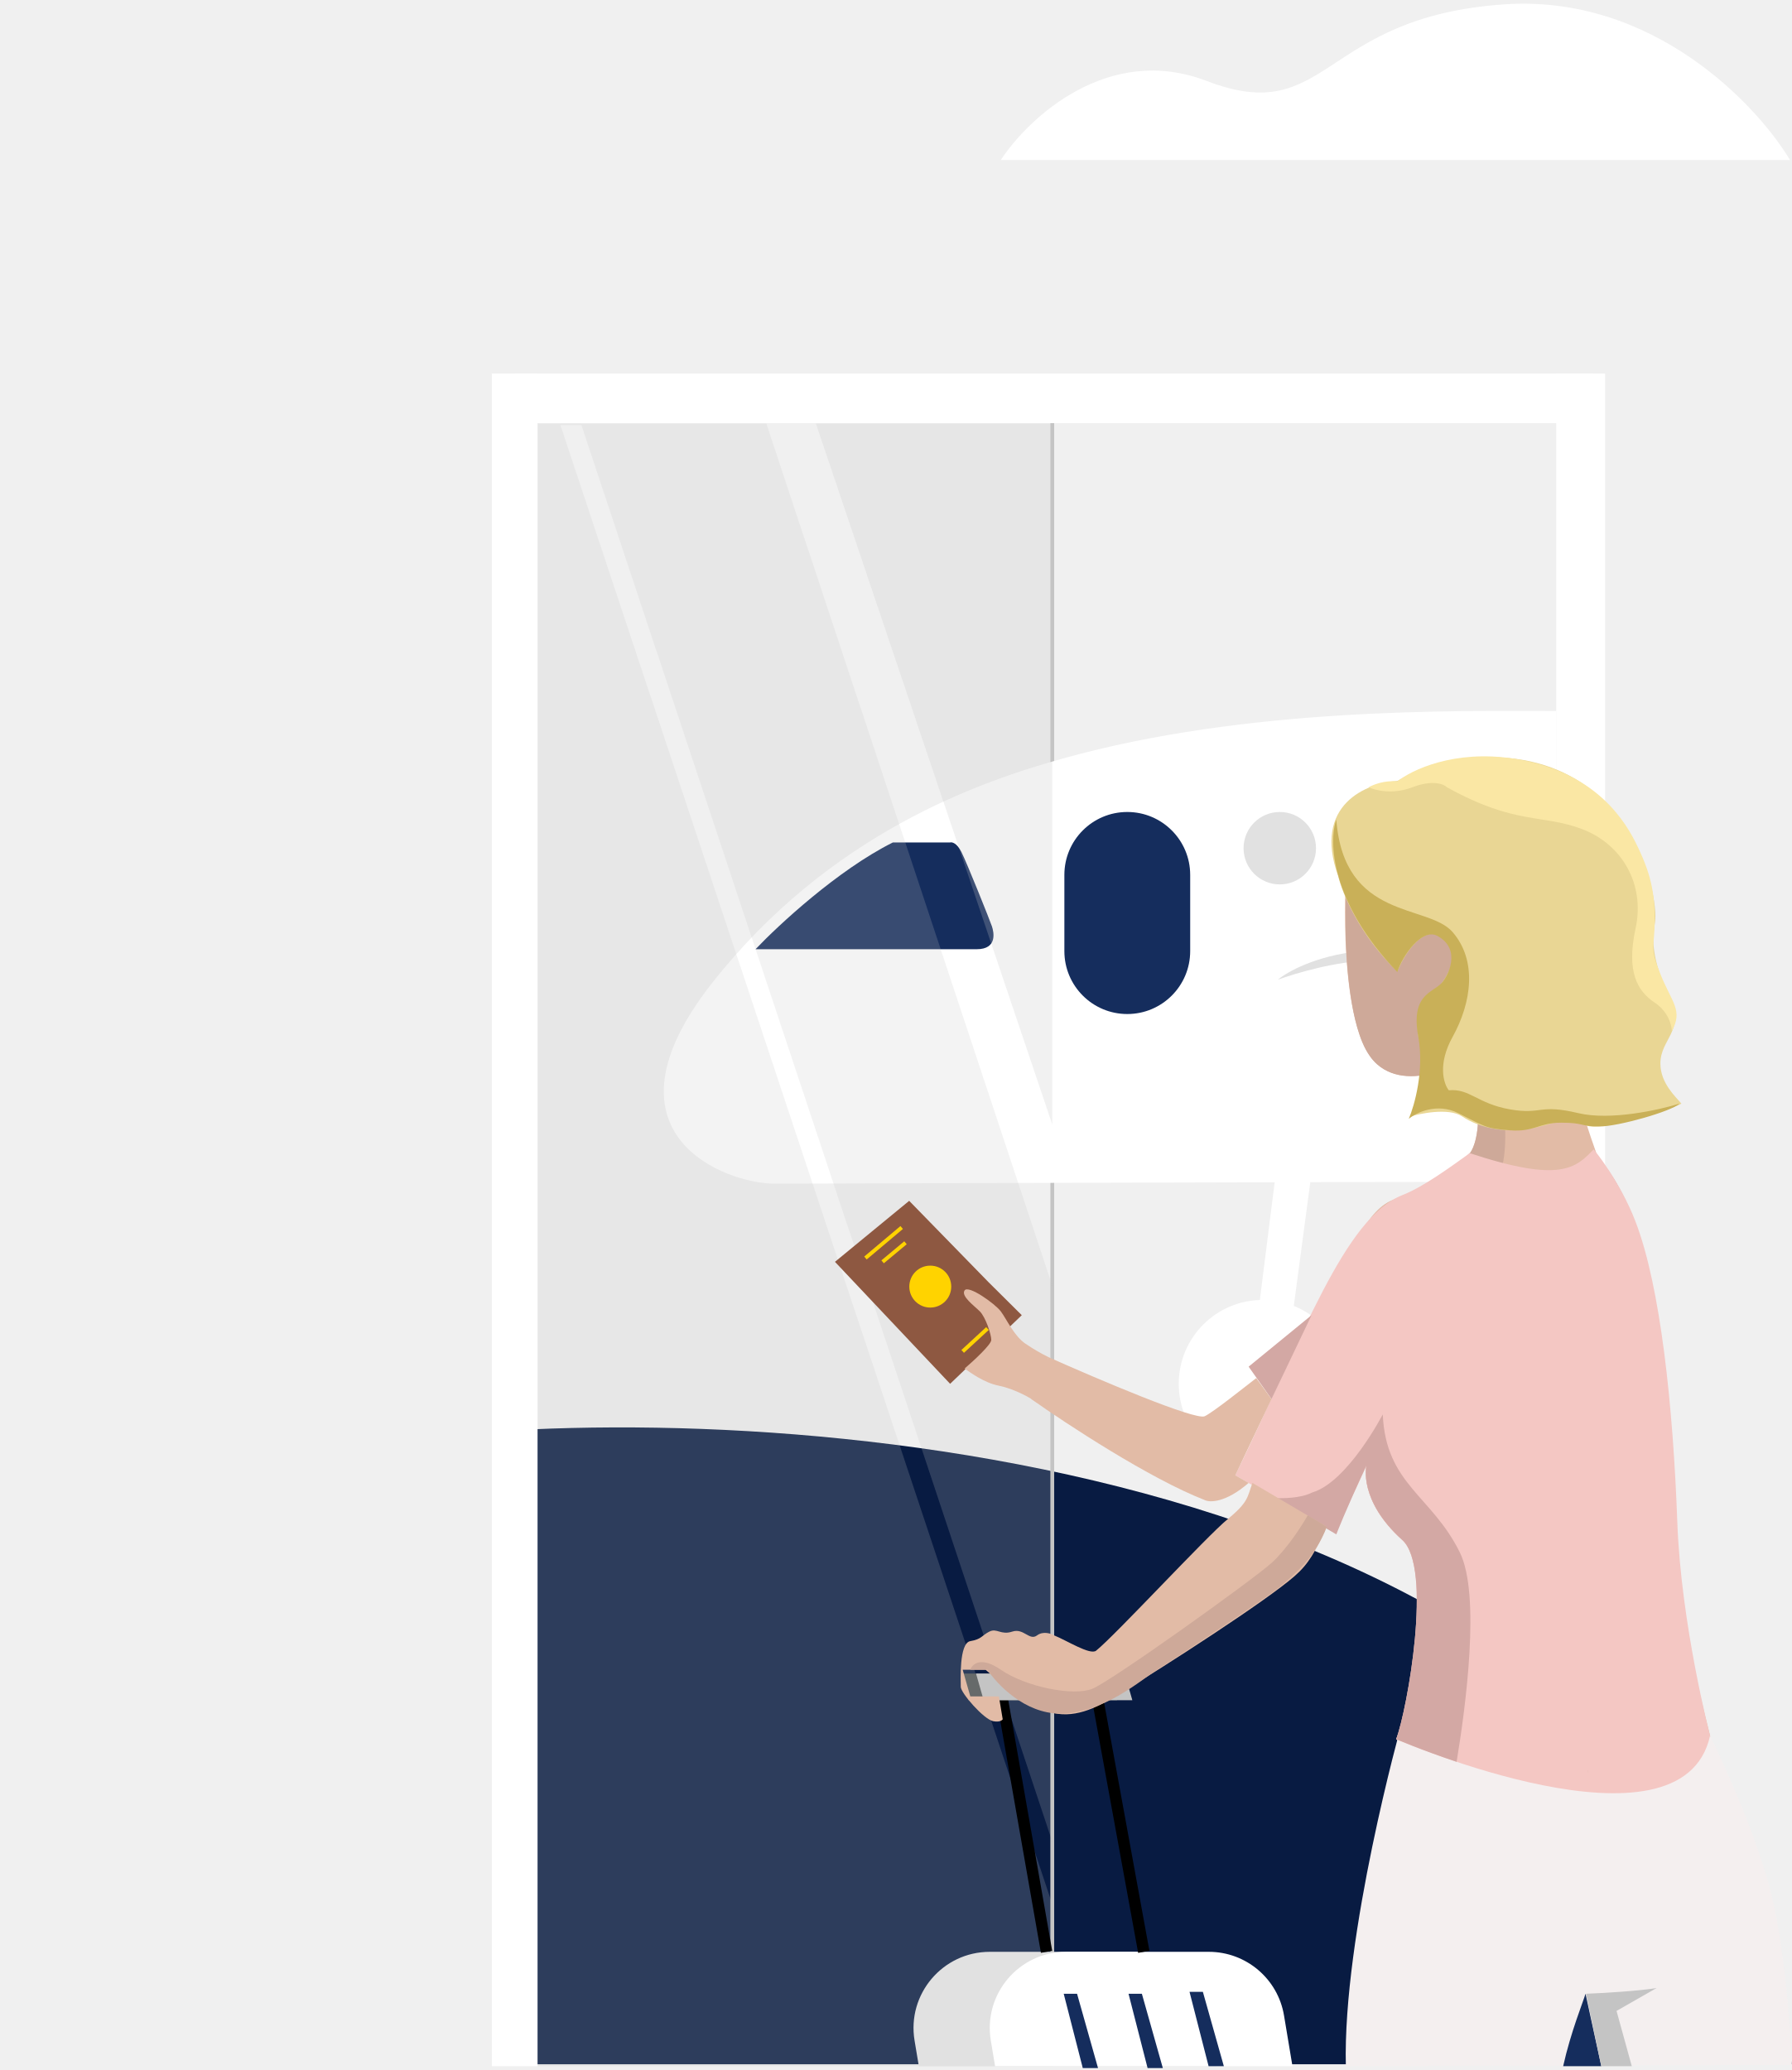
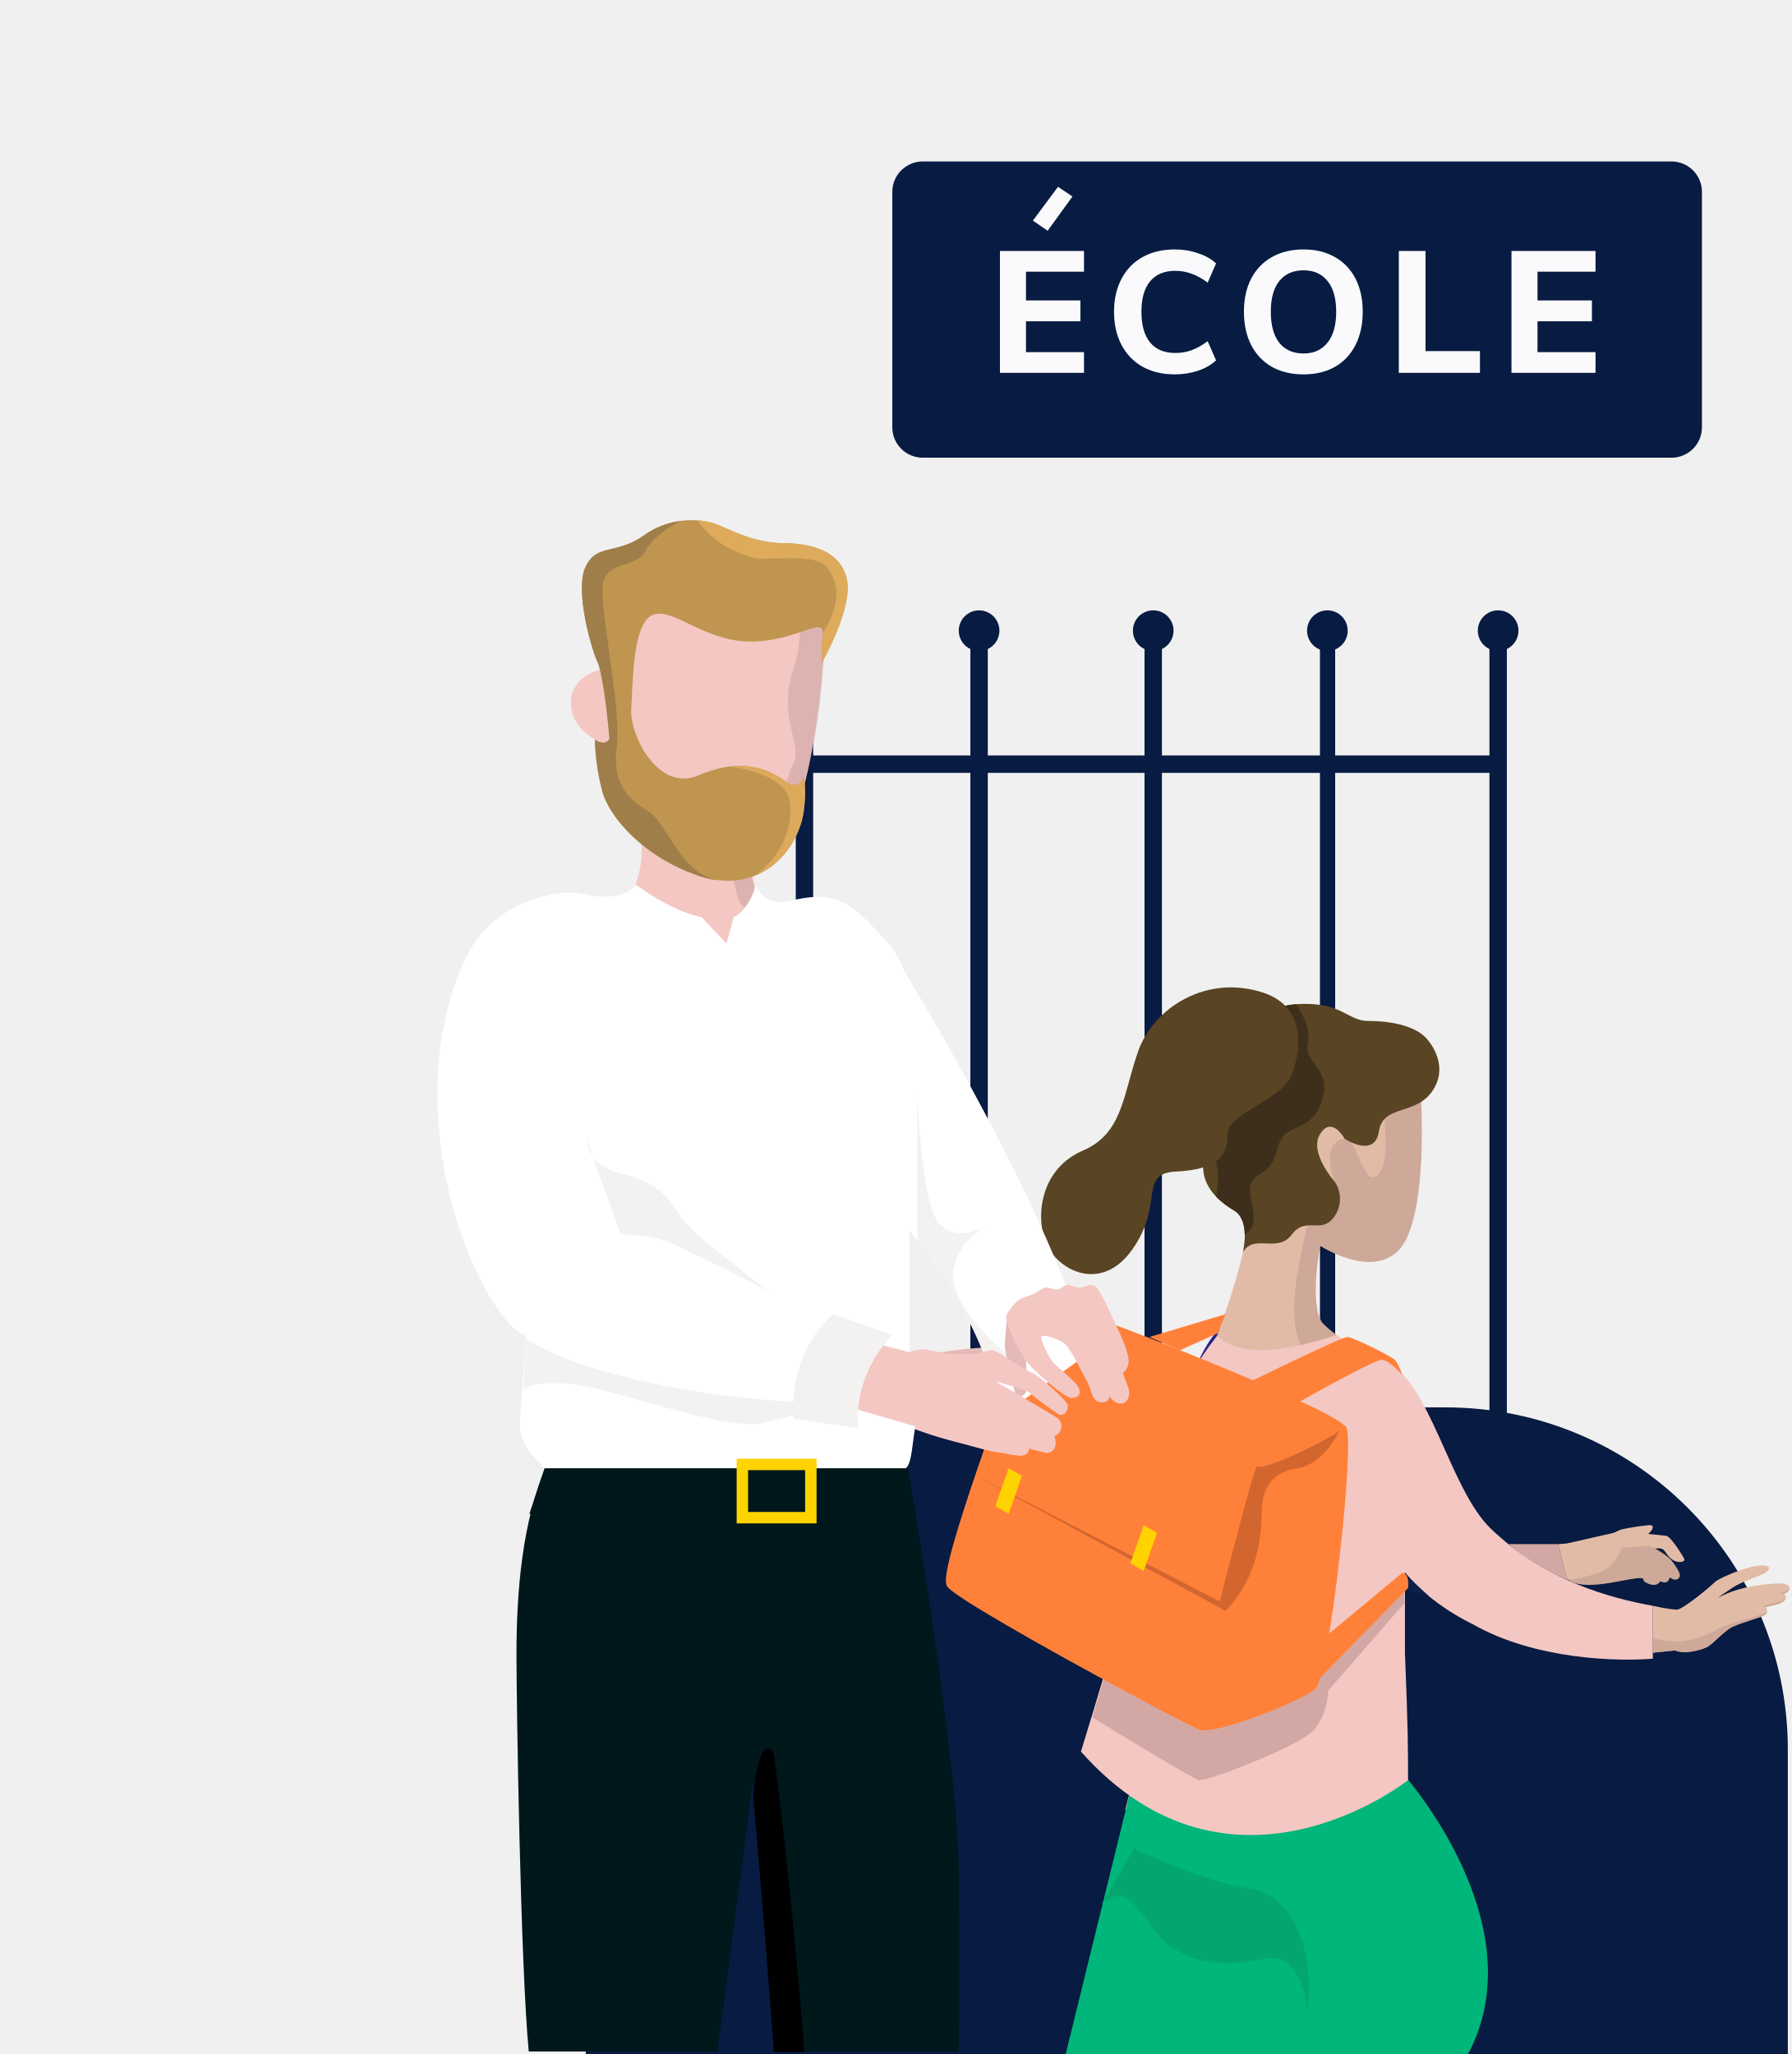
- <svg xmlns="http://www.w3.org/2000/svg" width="470" height="543" viewBox="0 0 470 543" fill="none">
-   <path d="M470 541.499C436.919 391.39 232.167 368.667 129.5 375.5V541.5L470 541.499Z" fill="#081B42" />
-   <path d="M276 99.26V540" stroke="#C4C4C4" />
-   <circle cx="331.172" cy="362.999" r="22" fill="white" />
-   <path d="M278.672 198.999C327.172 185.464 381.172 186.5 408.172 186.5V310C351.172 310 213.572 310.499 203.172 310.499C190.172 310.499 155.672 297.499 186.672 257.999C217.672 218.499 257.172 204.999 278.672 198.999Z" fill="white" />
-   <path d="M359.672 251.999L413.172 251.999V248.999C399.172 248.666 368.272 248.299 356.672 249.499C345.072 250.699 337.505 254.999 335.172 256.999C339.672 255.333 350.872 251.999 359.672 251.999Z" fill="#E1E1E1" />
-   <path d="M329.166 351.142L335.732 298.999L344.531 303.751L336.328 365.239L329.166 351.142Z" fill="white" />
-   <rect x="279.172" y="212.999" width="33" height="53" rx="16.5" fill="#152D5D" />
-   <circle cx="335.672" cy="222.499" r="9.5" fill="#E1E1E1" />
-   <circle cx="366.672" cy="222.499" r="9.5" fill="#E1E1E1" />
-   <circle cx="396.672" cy="222.499" r="9.5" fill="#E1E1E1" />
-   <path d="M249.172 220.999H234.172C219.772 228.199 204.172 242.666 198.172 248.999H256.172C261.672 248.999 260.672 244.499 260.172 242.999C259.672 241.499 253.672 226.499 252.172 223.499C250.972 221.099 249.672 220.832 249.172 220.999Z" fill="#152D5D" />
-   <rect width="283" height="13" transform="matrix(-1 0 0 1 418 98)" fill="white" />
-   <path opacity="0.8" d="M214 111.089H226.5H276V234.5V295L214 111.089Z" fill="#C4C4C4" fill-opacity="0.3" />
-   <path d="M394.505 1.144C433.326 -1.533 460.677 27.246 469.5 41.97H262.5C269.739 30.927 290.666 11.317 316.456 21.222C348.693 33.604 345.979 4.491 394.505 1.144Z" fill="white" />
-   <rect width="12" height="444" transform="matrix(-1 0 0 1 141 98)" fill="white" />
-   <rect width="12.828" height="443.178" transform="matrix(-1 0 0 1 421 98)" fill="white" />
-   <path opacity="0.2" fill-rule="evenodd" clip-rule="evenodd" d="M276 337.261L201 111.089H141V542H276V499.548L147 111.546H152.5L276 483.115V337.261Z" fill="#C4C4C4" />
-   <path d="M345 397C345 397 349.689 395.282 358.385 384.468C358.385 384.468 356.216 393.559 367.813 403.973C375.846 411.162 369.581 449.46 366.197 456.219C366.197 456.219 398.248 487.799 450.422 462.507C450.422 462.507 437.319 414.816 436.365 387.852C435.19 357.233 431.645 337.549 420.921 308.642C410.197 279.735 407.657 263.785 409.113 248.566C410.569 233.347 409.836 209.516 383.006 203.759C356.176 198.002 353.003 229.552 353.003 229.552C353.003 229.552 350.633 269.893 361.186 279.135C370.434 287.285 386.289 276.942 386.289 276.942C386.289 276.942 389.964 295.655 385.707 302.264C385.707 302.264 379.833 308.982 365.323 314.76C350.171 320.767 347.741 364.823 339.708 372.893" fill="#E2BBA6" />
-   <path d="M369.771 204.23C368.697 210.788 366.98 221.322 365.393 231.705C366.398 221.922 368.255 211.089 369.54 204.31L369.771 204.23Z" fill="#CEA999" />
-   <path d="M353.023 229.592L365.394 231.704L364.771 241.116C364.65 246.283 359.901 244.761 361.176 246.723C366.518 254.964 373.808 241.377 378.226 241.797C382.644 242.218 384.703 247.244 381.53 255.815C378.357 264.386 389.764 266.769 390.748 271.575C391.732 276.381 399.393 303.445 390.748 312.707L377.503 308.702C380.502 306.934 383.256 304.783 385.697 302.304C389.954 295.696 386.279 276.982 386.279 276.982C386.279 276.982 370.434 287.325 361.176 279.175C360.41 278.489 359.735 277.708 359.168 276.852C353.896 269.472 353.143 250.739 352.993 246.723C352.842 242.708 353.023 229.592 353.023 229.592Z" fill="#CEA999" />
-   <path d="M366.5 254.857C356.5 245.257 352 234.19 351 229.857C344.2 211.057 358.5 205.357 366.5 204.856C371.3 202.056 376.5 200.357 378.5 199.857C407.5 194.357 421.5 208.5 428 219.5C431.815 225.957 435 237.5 434 242.5C433 247.5 434 253.5 438 262C442 270.5 435.5 272.5 435.5 279C435.5 284.2 439.667 287.833 441 289.5C438.333 291.167 420.1 296.557 416.5 295.357C412 293.857 413.5 292.857 404.5 295.357C395.5 297.857 388 295.857 383.5 292.857C379.9 290.457 372.167 292.19 370 292.857C371 290.023 374.9 281.457 372.5 273.857C370.1 266.257 374.5 261.023 377 259.357C379.667 256.357 383.7 249.457 378.5 245.857C373.3 242.257 368.333 250.357 366.5 254.857Z" fill="#E9D694" />
-   <path d="M366.5 255C348.9 236.6 348.5 220.667 350.5 215C352.5 241.5 374.5 237 381 244.5C387.5 252 386 263 381 272C377 279.2 378.667 284.333 380 286C385.5 285.5 387.5 289.5 396 291C404.5 292.5 403.5 289.5 414 292C422.4 294 435.167 291.167 440.5 289.5C438.5 291.5 424.5 295.5 419.5 295.5C414.5 295.5 415.5 294.5 409.5 294.5C403.5 294.5 402.5 297 396 296.5C389.5 296 389.5 295.5 382.5 292C376.9 289.2 371.5 291.833 369.5 293.5C371 290 373.6 280.8 372 272C370 261 375.5 260.5 378 258C379.768 256.232 383.5 249 377 245.5C373 243.346 367.833 250.667 366.5 255Z" fill="#C9B058" />
-   <path d="M434 263C437.6 265.4 438.5 269 438.5 270.5C441.5 265 438.5 263 435.5 255.5C432.5 248 434 249 434 241.5C434 234 433 229 429 221C425 213 416.5 202 397 199C381.4 196.6 370.167 202 366.5 205C363.3 204.6 360.167 205.834 359 206.5C360.667 207.334 365.3 208.5 370.5 206.5C375.7 204.5 378.667 205.667 379.5 206.5C397.5 216.5 404.5 213.5 415 217.5C425.5 221.5 431.5 232 429 243.5C426.5 255 429.5 260 434 263Z" fill="#FAE7A4" />
-   <path d="M419.295 304.166C419.295 304.166 424.094 308.171 428.422 320.186C432.75 332.202 421.494 313.268 421.494 313.268L420.168 306.569L419.295 304.166Z" fill="#292289" />
-   <path d="M367.502 452.635C367.502 452.635 352.136 507.596 353 542L455.054 541.695H470C470 541.695 469 514.5 464.5 496.5C460 478.5 448.525 455.288 448.525 455.288C448.525 455.288 403.992 478.107 367.502 452.635Z" fill="#F4EFEF" />
-   <path d="M367.814 313.5C352.621 319.548 342 350.033 324 387L350 402C350 402 353.5 395.5 358.385 384.467C358.385 384.467 356.216 393.559 367.814 403.972C375.816 411.161 369.149 448.368 366.197 456.218C366.197 456.218 441.195 488.739 448.535 455.287C448.535 455.287 440.944 426.3 439.94 399.336C438.835 368.727 435.516 337.5 429 320.5C424.813 309.576 418 301.5 418 301.5C413.271 306.426 409.298 310.34 385.5 302.5C380.67 305.943 373.352 311.365 367.814 313.5Z" fill="#F4C7C3" />
-   <path d="M362.682 371.021C362.682 371.021 353.525 388.734 344.176 391.507C341.003 393.113 336.403 393.004 334.5 393L350.5 402.5C350.5 402.5 353 396 358.385 384.469C358.385 384.469 356.216 393.56 367.813 403.973C375.816 411.162 369.149 448.369 366.197 456.219C366.197 456.219 372.703 459.033 382.052 462.157C384.442 447.739 388.368 418.381 382.915 407.267C375.565 392.288 363.486 389.395 362.682 371.021Z" fill="#D3A8A4" />
-   <g style="mix-blend-mode:multiply" opacity="0.3">
-     <path d="M416.323 466.071C416.142 467.283 415.971 468.464 415.8 469.636C415.971 468.464 416.142 467.283 416.323 466.071Z" fill="black" />
-   </g>
-   <g style="mix-blend-mode:multiply" opacity="0.3">
-     <path d="M416.464 465.15C416.464 464.829 416.554 464.509 416.604 464.148C416.564 464.509 416.504 464.829 416.464 465.15Z" fill="black" />
-   </g>
-   <path d="M415.864 523L420 542H410C412 533 415.227 525.167 415.864 523Z" fill="#152D5D" />
-   <path d="M416 523L420 542H428L424 527.5L434.5 521.5C429.7 522.3 420.167 522.833 416 523Z" fill="#C4C4C4" />
-   <path d="M327.5 358.5L344 345L333.5 367L327.5 358.5Z" fill="#D3A8A4" />
-   <path d="M316 371.5C318.4 370.3 325.833 364.333 329.5 361.5L333.5 367L324 387L327.5 389C321.5 394.2 317.333 394.167 316 393.5C301.6 387.9 279.667 373.5 270.5 367L275 356C287.667 361.667 313.6 372.7 316 371.5Z" fill="#E2BBA6" />
-   <path d="M238.466 315L259.274 336.333L268 345L249.205 363L219 331L238.466 315Z" fill="#8E5841" />
-   <circle r="5.5" transform="matrix(-1 0 0 1 244 337.5)" fill="#FFD300" />
-   <path d="M236.5 322L227 330" stroke="#FFD300" />
-   <path d="M237.5 326L231.5 331" stroke="#FFD300" />
-   <path d="M259 348.5L252.5 354.5" stroke="#FFD300" />
-   <path d="M269 352.5C271.4 354.1 273 355 275 356L272 368C270.667 366.833 266 364.3 262 363.5C258 362.7 254.5 360 253 359C255.333 357 260 352.7 260 351.5C260 350 258.5 345.5 257 344C255.5 342.5 252 340 253 338.5C254 337 261 342 262.5 344C264 346 266 350.5 269 352.5Z" fill="#E2BBA6" />
-   <path d="M316.785 528.712C315.178 519.068 306.834 512 297.057 512H259.609C247.25 512 237.85 523.097 239.881 535.288L241 542H319L316.785 528.712Z" fill="#E1E1E1" />
-   <path d="M336.785 528.712C335.178 519.068 326.834 512 317.057 512H279.609C267.25 512 257.85 523.097 259.881 535.288L261 542H339L336.785 528.712Z" fill="white" />
-   <path d="M300 512L287.5 443.5H262.5L274.5 512" stroke="black" stroke-width="3" />
-   <path d="M291 439H252L254 446H293L291 439Z" fill="#666A6A" />
-   <path d="M295 439H256L258 446H297L295 439Z" fill="#C4C4C4" />
-   <path d="M315.5 522.5L321 542H317L312 522.5H315.5Z" fill="#152D5D" />
-   <path d="M299.5 523L305 542.5H301L296 523H299.5Z" fill="#152D5D" />
-   <path d="M282.5 523L288 542.5H284L279 523H282.5Z" fill="#152D5D" />
-   <path d="M322 398.5C327.5 394 327.167 392.667 328.5 389L348 400.5C345 407 343.278 410.225 339.5 413.5C332 420 306.5 436.5 292.5 445C287.559 448 281.382 451.127 275 449C266 446 262.167 441 258.5 438H252.5L254.5 445H262L263 451C263 451 262.5 451.9 260.5 451.5C258 451 252 444.081 252 442.5C252 441 251.5 431 254.5 430.5C257.5 430 257.5 429 259.5 428C261.5 427 262.5 429 265.5 428C268.5 427 270 430.5 272 429C273.6 427.8 275.667 428.5 276.5 429C279.833 430.333 285.938 434.249 287.5 433C292.5 429 316.5 403 322 398.5Z" fill="#E2BBA6" />
-   <path d="M333.5 410C337.5 406.4 341.5 400.167 343 397.5L348 400.5C345 408.5 339.5 413 336 416C332.5 419 307.5 435.5 303.5 438C299.5 440.5 289.5 449.5 278 449.5C268.8 449.5 261.5 441.833 259 438H254.5C255 436.5 257.3 434.4 262.5 438C269 442.5 281.5 445 286.5 443C291.5 441 328.5 414.5 333.5 410Z" fill="#CEA999" />
+ <svg xmlns="http://www.w3.org/2000/svg" fill="none" viewBox="0 0 471 540">
+   <path d="M154 370h226c49.706 0 90 40.294 90 90v80H154V370z" fill="#081B42" />
+   <circle cx="211.61" cy="165.804" r="5.341" fill="#081B42" />
+   <circle cx="257.39" cy="165.804" r="5.341" fill="#081B42" />
+   <circle cx="303.172" cy="165.804" r="5.341" fill="#081B42" />
+   <circle cx="348.952" cy="165.804" r="5.341" fill="#081B42" />
+   <path fill="#081B42" d="M185.542 198.613h209.381v4.578H185.542z" />
+   <path fill="#081B42" d="M347 168h4v203h-4zM300.882 168.093h4.578v256.373h-4.578z" />
+   <circle cx="393.846" cy="165.804" r="5.341" fill="#081B42" />
+   <path fill="#081B42" d="M391.557 168.093h4.578v256.373h-4.578zM255.102 168.093h4.578v256.373h-4.578zM209.196 168.093h4.578v212.118h-4.578z" />
+   <path d="M384.971 423.186s-8.681-1.168-15.629-9.808c0 0-5.543 9.808-7.533 15.584-6.418 5.744-1.412 36.344 1.292 41.744 0 0-25.609 25.232-67.296 5.024 0 0 10.47-38.104 11.232-59.648.939-24.464 3.771-40.192 12.339-63.288 8.569-23.096 10.598-35.84 9.435-48-1.163-12.16-.578-31.201 20.859-35.801 21.437-4.6 23.973 20.609 23.973 20.609s1.893 32.232-6.539 39.616c-7.389 6.512-20.057-1.752-20.057-1.752s-2.936 14.952.465 20.232c0 0 4.694 5.368 16.287 9.984 12.106 4.8 14.048 40 20.466 46.448" fill="#E2BBA6" />
+   <path d="M360.245 269.37c.858 5.24 2.23 13.656 3.498 21.952-.803-7.816-2.287-16.472-3.314-21.888l-.184-.064z" fill="#CEA999" />
+   <path d="M373.627 289.634l-9.885 1.688.498 7.52c.096 4.128-.233 7.44-1.252 9.008-4.268 6.584-5.969-8.8-9.499-8.464-3.53.336-5.174 4.352-2.639 11.2 2.535 6.848-6.579 8.752-7.365 12.592-.786 3.84-6.908 25.464 0 32.864l10.582-3.2a31.982 31.982 0 01-6.547-5.112c-3.401-5.28-.465-20.232-.465-20.232s12.66 8.264 20.057 1.752a9.666 9.666 0 001.605-1.856c4.212-5.896 4.813-20.864 4.934-24.072.12-3.208-.024-13.688-.024-13.688z" fill="#CEA999" />
+   <path d="M374.99 272.993s6.218 6.4 1.822 13.448c-4.397 7.048-13.206 3.728-14.305 10.968-1.099 7.24-9.018 1.976-9.018 1.976s-3.305-6.144-6.418-1.312 3.739 12.504 3.739 12.504a7.986 7.986 0 010 9.208c-3.33 4.936-7.486-.216-11.232 4.8-3.747 5.016-9.892-.384-12.837 4.632 0 0 2.086-8.36-2.31-11-4.397-2.64-9.764-7.072-7.702-15.024 1.717-6.616 2.286-11.504 1.404-15.896-.883-4.392 5.616-7.688 8.279-8.8 2.664-1.112 1.757-13.6 14.08-14.48 12.323-.88 13.639 4.408 19.143 4.392 5.503-.016 12.243 1.104 15.355 4.584z" fill="#594423" />
+   <path d="M347.4 289.714c3.113-8.84-4.725-9.808-3.594-15.592.69-3.56-1.356-7.528-3.033-10.072h-.264c-12.307.896-11.441 13.4-14.08 14.496-2.64 1.096-9.155 4.4-8.28 8.8.802 3.824.433 8-.802 13.424 2.519 3.872 3.586 7.312 2.342 13.848a22.854 22.854 0 004.75 3.648c2.11 1.264 2.72 3.84 2.792 6.184 4.557-2.4 1.091-8 1.412-12.216.321-4.216 5.479-2.728 7.22-10.288 1.741-7.56 8.424-3.392 11.537-12.232z" fill="#3E2F1C" />
+   <path d="M320.676 349.218s-3.835 3.2-7.293 12.8c-3.458 9.6 5.536-5.528 5.536-5.528l1.059-5.352.698-1.92z" fill="#292289" />
+   <path d="M369.404 467s34.593 39.035 16.544 73H280.163l17.205-69.997s42.802 17.632 72.036-3.003z" fill="#00B67A" />
+   <path d="M298.163 486l-8.5 14.5c4.5-3 6-4 13 6s19 11 29.5 8.5c8.4-2 11.167 8.5 11.5 14 2-12.5-2-30.5-15-32.5-10.4-1.6-24.667-7.667-30.5-10.5z" fill="#04A670" />
+   <path d="M434.504 422.162c-10.959-1.984-28.136-6.44-42.521-20.208-11.088-10.608-16.046-39.408-28.184-44.24a56.516 56.516 0 01-12.476-6.712c-19.014 6.264-27.574 4.056-31.353.12-.201.552-5.945 6.928-9.29 15.656-8.826 23-6.764 27.222-15.017 55.384-6.518 22.242-11.5 38.338-11.5 38.338 39.5 44.5 86 7.5 86 7.5 0-7.706 0-13.5-.821-33.5v-21.122c6.948 8.656 17.779 13.6 17.779 13.6 16.423 9.416 38.373 9.856 47.383 9.088v-13.904z" fill="#F4C7C3" />
+   <path d="M287.163 451.5l3-10 26 10 29.5-10 23.5-23.5v3.5l-20 23c0 2.333-.9 7.8-4.5 11-4.5 4-27.5 13-29.5 12.5-1.6-.4-19.333-11.167-28-16.5z" fill="#D3A8A4" />
+   <path d="M412.016 405.762l13.751-3.128s11.031.936 12.259 1.128c1.227.192 4.268 5.096 4.725 6.04.457.944-1.853 1.32-3.434 0-1.58-1.32-1.404-2.456-2.864-2.736-1.46-.28-20.338 2.952-24.437-1.304z" fill="#E2BBA6" />
+   <path d="M433.838 406.442s4.308 2.144 5.616 3.856c1.308 1.712 2.174 3.128 2.182 3.888.008.76-1.195 1.808-2.688.472 0 0-.288 2.192-2.471 1.048 0 0-.89 1.952-3.818.328-.394-.208-.642-.44-.61-.76.096-1.16-6.098.584-10.807 1.168-5.536.696-8.023-.248-9.194-1.312-1.171-1.064 12.508-8.192 12.508-8.192l9.282-.496z" fill="#CEA999" />
+   <path d="M396.644 405.954h12.989l2.278 9.36s-9.194-3.872-15.267-9.36z" fill="#D3A8A4" />
+   <path d="M409.633 405.954s8.977-.736 10.028-.736c1.051 0 4.991-2.648 6.603-3.128a65.926 65.926 0 017.221-1.128c1.372-.16 1.452.984-.401 2.496-1.854 1.512-4.91.48-6.034 2-1.123 1.52-1.364 4.496-4.508 6.816-3.145 2.32-10.639 3.04-10.639 3.04l-2.27-9.36z" fill="#E2BBA6" />
+   <path d="M369.118 417.665s4.613 1.544 6.378 1.833c0 0-4.918-4.345-6.122-6.121a13.235 13.235 0 01-.256 4.288z" fill="#0C2048" />
+   <path d="M434.504 422.162c2.054.486 4.14.831 6.241 1.032 1.701 0 8.986-6.176 10.077-7.264 1.091-1.088 8.825-4.376 12.379-4.368 3.554.008 1.212 1.944 0 2.4-1.211.456-5.824 2.168-7.645 3.384-1.822 1.216-4.71 3.16-3.547 2.512a28.974 28.974 0 016.988-2.496c1.42-.304 8.087-1.496 10.149-.936 2.062.56 1.492 1.944-.184 2.544 0 0 1.861 1.488-1.493 2.744 0 0-2.142.504-3.257.8a1.423 1.423 0 01-.698 2.28c-1.821.8-5.8 1.76-8.175 2.944-2.375 1.184-5.07 4.608-6.795 5.352-1.725.744-5.656 1.864-8.208.8l-5.832.6v-12.328z" fill="#E2BBA6" />
+   <path d="M323.051 478.578c.144.968.281 1.912.417 2.848-.136-.936-.273-1.88-.417-2.848zM322.938 477.842c0-.256-.072-.512-.112-.8.032.288.08.544.112.8z" fill="#000" opacity=".3" />
+   <path d="M464.589 423.538c-.802 1.288-10.269 2.984-13.446 4.96a22.888 22.888 0 01-10.357 3.072 51.388 51.388 0 01-6.242-.8v3.736l5.833-.6c2.551 1.08 6.49 0 8.207-.8 1.717-.8 4.428-4.168 6.795-5.352 2.367-1.184 6.354-2.112 8.175-2.944.755-.392.987-.848 1.035-1.272zM467.983 418.818l.979.208c.858-.312 1.428-.8 1.5-1.328a7.177 7.177 0 01-2.479 1.12zM464.212 422.53c1.115-.28 3.258-.8 3.258-.8 1.323-.496 1.829-1.024 1.965-1.488-.642.8-5.897 1.904-5.897 1.904l.674.384z" fill="#CEA999" />
+   <path d="M332.163 261c12 4 9.667 16.667 7 22.5-4.5 7-16.5 9-16.5 15s-3.5 9-13.5 9.5-3 8.5-11.5 20.5-20.5 5-23-2.5-.5-19 10-23.5 10.5-14.5 14.5-26 18-20.5 33-15.5z" fill="#594423" />
+   <path d="M267.379 357.241c.4-2.8 2.167-3.167 3-3l83 20.999c2.5 3.5-4.5 65.5-8 68.5s-26 12-30 10.5-63.5-33.5-66-37.5 17.5-55.999 18-59.499z" fill="#FF8139" stroke="#FF8139" />
+   <path d="M320.663 421l-64-33 65.5 35.5c8-8 9.5-19 9.5-25.5s2.5-11 9.5-12c5.6-.8 9.667-7 11-10-6.833 2.167-20.8 7.2-22 10-1.2 2.8-6.833 24.5-9.5 35z" fill="#D3662F" />
+   <path d="M330.663 385.5c-2-.8-37.784-21.26-58.784-30.26-8.5-3.642 12.5-9.5 18-8s66 25.5 63.5 28-20.216 11.26-22.716 10.26z" fill="#FF8139" />
+   <path d="M322.163 345.5l-20 6 8 3.5 10-4.5 2-5zM354.163 351.5c-1.2 0-17.167 7.666-25 11.5h-1l13.5 5.5c6.5-3.667 19.9-11 21.5-11 1.6 0 4.333 2.666 5.5 4-.333-1-1.2-3.2-2-4-1-1-11-6-12.5-6zM348.163 430.5l20.5-17c1.6 0 1.667 2.666 1.5 4l-23.5 24 1.5-11z" fill="#FF8139" />
+   <path d="M261.663 396l3.5-10 3.5 2-3.5 10-3.5-2zM297.163 411l3.5-10 3.5 2-3.5 10-3.5-2z" fill="#FFD300" />
+   <path d="M244.198 357.757a10.44 10.44 0 013.443-2.277 96.074 96.074 0 0110.967-1.197c1.957 0 9.716 3.383 10.29 3.761.574.377.913 2.277-2.074 2.186-2.986-.091-22.626-2.473-22.626-2.473z" fill="#E5B9B7" />
+   <path d="M251.991 489.855c-.401-23.992-9.184-79.976-13.525-104.969h-94.677c-6.512 14.996-8.015 33.491-8.015 49.986 0 13.196 1.057 81.809 3.227 104.469h49.593l9.291-70.479c2.003 7.597 4.848 56.816 6.016 70.479h48.09c.167.166.401-25.493 0-49.486z" fill="#00181B" />
+   <path d="M238.663 386h-95.5l-4 12h101.5l-2-12z" fill="#00181B" />
+   <path d="M203.461 461c4 30.8 7 65.166 8 78.5h-8c-2.4-32.4-4.667-58.5-5.5-67.5 1.6-14.4 4.333-13.334 5.5-11z" fill="#000" />
+   <path d="M270.663 316c-12.8-27.2-30.667-57.333-38-69v67c4.333 8 13.7 18.1 16.5 22.5 2.8 4.4 12.167 24.5 16.5 34l19.5-14c.5-2.167-1.7-13.3-14.5-40.5z" fill="#fff" />
+   <path d="M241.163 287v39.5c12 14 18 29.833 19.5 36l4-6.5c-5.167-4.167-15.2-14.4-14-22 1.2-7.6 7.167-11.167 10-12-3 .882-8.5 4.5-13.5 0-4-3.6-5.667-24.833-6-35z" fill="#F4F1F1" />
+   <path d="M264.163 354c0-1.2.333-5.167.5-7l5 9.5c.167 2.667.4 8.3 0 9.5-.5 1.5-2.5 1.5-3-.5s-2.5-10-2.5-11.5z" fill="#E5B9B7" />
+   <path d="M264.663 345.5c1.5-2.25 2.167-3 3.5-4 2.5-1 3.5-1 5.5-2.5s3.5 1 5.5-.5 3 0 4.5 0 2.5-1 4-.5 5 9 6 11 3.5 7.5 3 9.5c-.4 1.6-1.166 2.334-1.5 2.5.334.834 1.1 2.8 1.5 4 .5 1.5 0 4-2 4-1.6 0-2.666-1.333-3-2 0 1.5-1.5 2-3 1.5s-2-3.5-2.5-4.5-4.5-9-6-10.5-6.5-3-6.5-2 2 5.5 3.5 7 6 5 6.5 6.5 0 2.5-2 2.5-11-8-12.5-10.5-5.5-10-4.5-11.5z" fill="#F4C7C3" />
+   <path d="M229.663 253.5c10.198 10.71-2.471 30.546 4.206 33.5l5.282 5.328s-1.644 24.158.012 63.172c1.511-.589 3.179-.972 5.035-.605 1.643.326 3.025.638 3.977.833.952.195-1.252.104 4.865.273 6.116.169 6.599-1.744 8.724-.768 2.126.976 6.664 4.399 9.286 5.544 2.621 1.145 8.359 6.702 9.35 8.016.992 1.314-.534 3.826-2.086 3.045a85.714 85.714 0 01-7.721-5.739c-.482-.65-9.024-2.954-9.024-2.954s5.881 3.28 7.368 4.23c1.487.95 8.529 4.984 9.312 5.621a2.778 2.778 0 01.718 2.56 2.796 2.796 0 01-1.762 1.995s1.513 4.19-2.165 4.437l-4.512-1.158s0 2.095-2.608 1.861c-3.43-.312-2.987-.573-5.712-.898-2.426-.299-3.73-.833-12.689-3.175-7.147-1.9-12.794-4.438-15.65-5.388l-8.92-2.602-7.512-5.01s-73.748-10.437-81.456-15.616c-7.707-5.179-21.075-58.156-6.586-93.851 7.63-18.817 21.791-19.662 27.268-19.584 4.304.078 9.483-1.913 9.978-2.967 2.217-5.062 5.204-16.943-6.716-33.691V196s-10.857-3.183-9.762-12.5c0 0 .514-5.862 8-7.5 0 0-6.5-20.5-4.5-22 5.412-9.578 57.045-11.125 63.5 6 0 0-1 50-13.5 63.5-3.99 1.08-1.67.924-6 0 .618 5.695-.548 6.246 1.568 11.57l.835 1.497s-.143 3.279 9.794.468c8.62-2.446 14.685 7.965 19.803 16.465z" fill="#F4C7C3" />
+   <path opacity=".1" d="M197.486 224.153c6.746-3.378 8.409-18.553 11.06-23.34 2.652-4.787-4.34-12.143.123-25.1 3.332-9.672.603-22.04-.998-27.713 5.359 2.535 9.043 6.247 9.267 11.346 0 0 1.029 59.382-19.452 64.807z" fill="#000" />
+   <path opacity=".1" d="M195.071 238.167c-1.891-1.744-4.982-20.821-4.982-20.821l4.982 1.302a63.387 63.387 0 004.121 16.604l.835 1.497s3.273 2.186 9.859 1.197l-1.461.494c-4.486.976-11.463 1.471-13.354-.273z" fill="#000" />
+   <path d="M136.663 374.5c0-2.8 1.5-17.334 1.5-24.5l77.5 12 9.5 8.5 15.5 4.5c-.8 3.6-.833 9.5-2.5 11h-95c-2-2.5-6.5-5.5-6.5-11.5z" fill="#fff" />
+   <path d="M138.163 352c19.2 11.6 55 15.833 70.5 16.5v3.5l-7.5 2c-10.5 2.5-38-8.5-50-10-9.6-1.2-13 .5-13.5 1.5l.5-13.5z" fill="#F4F1F1" />
+   <path d="M209.163 236.5c12-2.5 15.382 1.954 23.5 10.5 10 10.527 6.488 24.5 6.488 76.5v32l-7.641-1.943c-.819.862-6.95 7.646-6.548 17.071l-7.407-1.705-.105-3.305s-74.283-9.734-81.456-15.616c-12.311-10.098-30.754-56.267-14.831-95.502 7.629-18.817 26.693-20.801 32-19.5 9.455 2.368 13.491-1.387 14-2.441 0 0 8.986 6.936 17.293 8.562l6.52 6.962 1.905-6.975c2.582-.82 5.79-6.61 5.555-8.25 1.043.585 2.159 6.114 10.727 3.642z" fill="#fff" />
+   <path d="M154.163 299.5l1.644 4.565c1.33 1.835 3.613 3.603 7.356 4.435 9 2 12.5 6 15.5 11 2.4 4 16.667 15 23.5 20-7.167-3.667-22.5-11.4-26.5-13-4-1.6-10-2-12.5-2l-7.356-20.435c-1.229-1.694-1.644-3.445-1.644-4.565z" fill="#F4F1F1" />
+   <path d="M195.163 399v-14h18v14h-18z" stroke="#FFD300" stroke-width="3" />
+   <path d="M211.322 213.015c.403-2.894.428-5.829.076-8.732 0 0-1.51 3.702-4.65 1.317-4.642-3.517-12.028-6.558-22.948-1.815-10.92 4.742-18.278-10.762-17.852-17.342.426-6.58.291-22.43 5.522-24.725 5.231-2.296 13.236 6.709 25.348 6.936 12.113.227 19.846-6.848 19.469-2.107a72.112 72.112 0 00-.258 7.75s8.321-14.551 6.573-22.095c-1.749-7.543-9.57-9.399-16.982-9.413-7.412-.015-14.125-3.792-17.59-5.063a21.306 21.306 0 00-18.744 3.011c-7.316 5.218-12.379 2.017-15.327 8.24-2.949 6.224 1.6 21.89 3.135 25.017 1.041 2.086 2.412 11.113 3.152 20.31-.73 1.007-1.892 1.372-3.844.143a59.75 59.75 0 002.047 13.89c1.62 5.583 9.241 15.862 23.734 21.342a23.663 23.663 0 0010.977 1.806c12.228-1.186 17.559-12.468 18.162-18.47z" fill="#C09550" />
+   <path d="M170.229 213.182c-5.349-3.139-9.321-7.575-8.104-16.956 1.216-9.381-3.709-32.129-3.766-40.84-.056-8.711 8.747-5.331 11.431-10.681 1.681-3.334 6.042-6.101 9.093-7.755a21.303 21.303 0 00-9.622 3.818c-7.317 5.218-12.38 2.018-15.328 8.241-2.948 6.224 1.601 21.89 3.135 25.017 1.041 2.086 2.413 11.113 3.152 20.31-.73 1.007-1.892 1.371-3.844.143a59.759 59.759 0 002.047 13.89c1.62 5.583 9.242 15.862 23.734 21.341a25.95 25.95 0 006.324 1.695c-10.131-2.259-12.914-15.088-18.252-18.223z" fill="#A07E49" />
+   <path d="M183.402 136.75s3.828 6.948 14.444 9.855c3.752 1.057 16.413-1.578 19.608 2.629 3.194 4.206 3.619 9.449-1.158 17.289a72.624 72.624 0 00-.258 7.75s8.313-14.527 6.564-22.071c-1.749-7.543-9.569-9.398-16.981-9.413-7.412-.015-14.125-3.792-17.59-5.063a17.978 17.978 0 00-4.629-.976z" fill="#DDAB5B" />
+   <path d="M211.322 213.015c.403-2.894.428-5.829.076-8.732 0 0-1.51 3.702-4.65 1.317a20.01 20.01 0 00-14.909-4.079c.411.053 14.284 1.73 15.661 8.735 1.376 7.005-2.3 15.29-8.985 19.921 8.43-3.368 12.306-12.12 12.807-17.162z" fill="#DDAA5B" />
+   <path d="M234.663 351c-8.8 8.8-9.667 20-9 24.5l-17-2.5c-1.2-14.8 6.5-24.5 10.5-27.5l15.5 5.5z" fill="#F4F1F1" />
+   <rect x="234.579" y="42.447" width="212.841" height="77.884" rx="8" fill="#081B42" />
+   <path d="M262.875 65.98h22.095v5.444h-15.255v7.56h14.31v5.49h-14.31v8.1h15.255v5.445h-22.095V65.98zm45.968 32.444c-3.24 0-6.075-.675-8.505-2.025-2.4-1.38-4.245-3.3-5.535-5.76-1.29-2.49-1.935-5.385-1.935-8.684 0-3.27.645-6.135 1.935-8.596 1.29-2.49 3.135-4.41 5.535-5.76 2.43-1.35 5.265-2.025 8.505-2.025 2.13 0 4.155.33 6.075.99 1.95.63 3.54 1.53 4.77 2.7l-2.205 5.04c-1.44-1.08-2.85-1.86-4.23-2.34a11.995 11.995 0 00-4.275-.764c-2.88 0-5.085.915-6.615 2.745-1.53 1.83-2.295 4.5-2.295 8.01 0 3.54.765 6.24 2.295 8.1 1.53 1.83 3.735 2.744 6.615 2.744 1.5 0 2.925-.24 4.275-.72 1.38-.51 2.79-1.304 4.23-2.384l2.205 5.04c-1.23 1.17-2.82 2.085-4.77 2.745-1.92.63-3.945.944-6.075.944zm33.832 0c-3.18 0-5.955-.66-8.325-1.98-2.34-1.35-4.155-3.27-5.445-5.76-1.26-2.49-1.89-5.4-1.89-8.73s.63-6.224 1.89-8.684c1.29-2.46 3.105-4.35 5.445-5.67 2.37-1.35 5.145-2.025 8.325-2.025 3.18 0 5.94.674 8.28 2.025 2.34 1.32 4.14 3.21 5.4 5.67 1.26 2.46 1.89 5.355 1.89 8.684 0 3.33-.63 6.24-1.89 8.73-1.26 2.49-3.06 4.41-5.4 5.76-2.34 1.32-5.1 1.98-8.28 1.98zm0-5.49c2.7 0 4.8-.944 6.3-2.834 1.53-1.89 2.295-4.605 2.295-8.145 0-3.54-.765-6.24-2.295-8.1-1.5-1.86-3.6-2.79-6.3-2.79-2.7 0-4.815.93-6.345 2.79-1.5 1.86-2.25 4.56-2.25 8.1 0 3.57.75 6.3 2.25 8.19 1.53 1.86 3.645 2.79 6.345 2.79zm25.056-26.954h7.02v26.325h14.31v5.714h-21.33V65.98zm29.62 0h22.095v5.444h-15.255v7.56h14.31v5.49h-14.31v8.1h15.255v5.445h-22.095V65.98zM278.136 49.114l-6.599 8.883 3.881 2.667 6.524-9.012-3.806-2.538z" fill="#FAFAFC" />
</svg>
